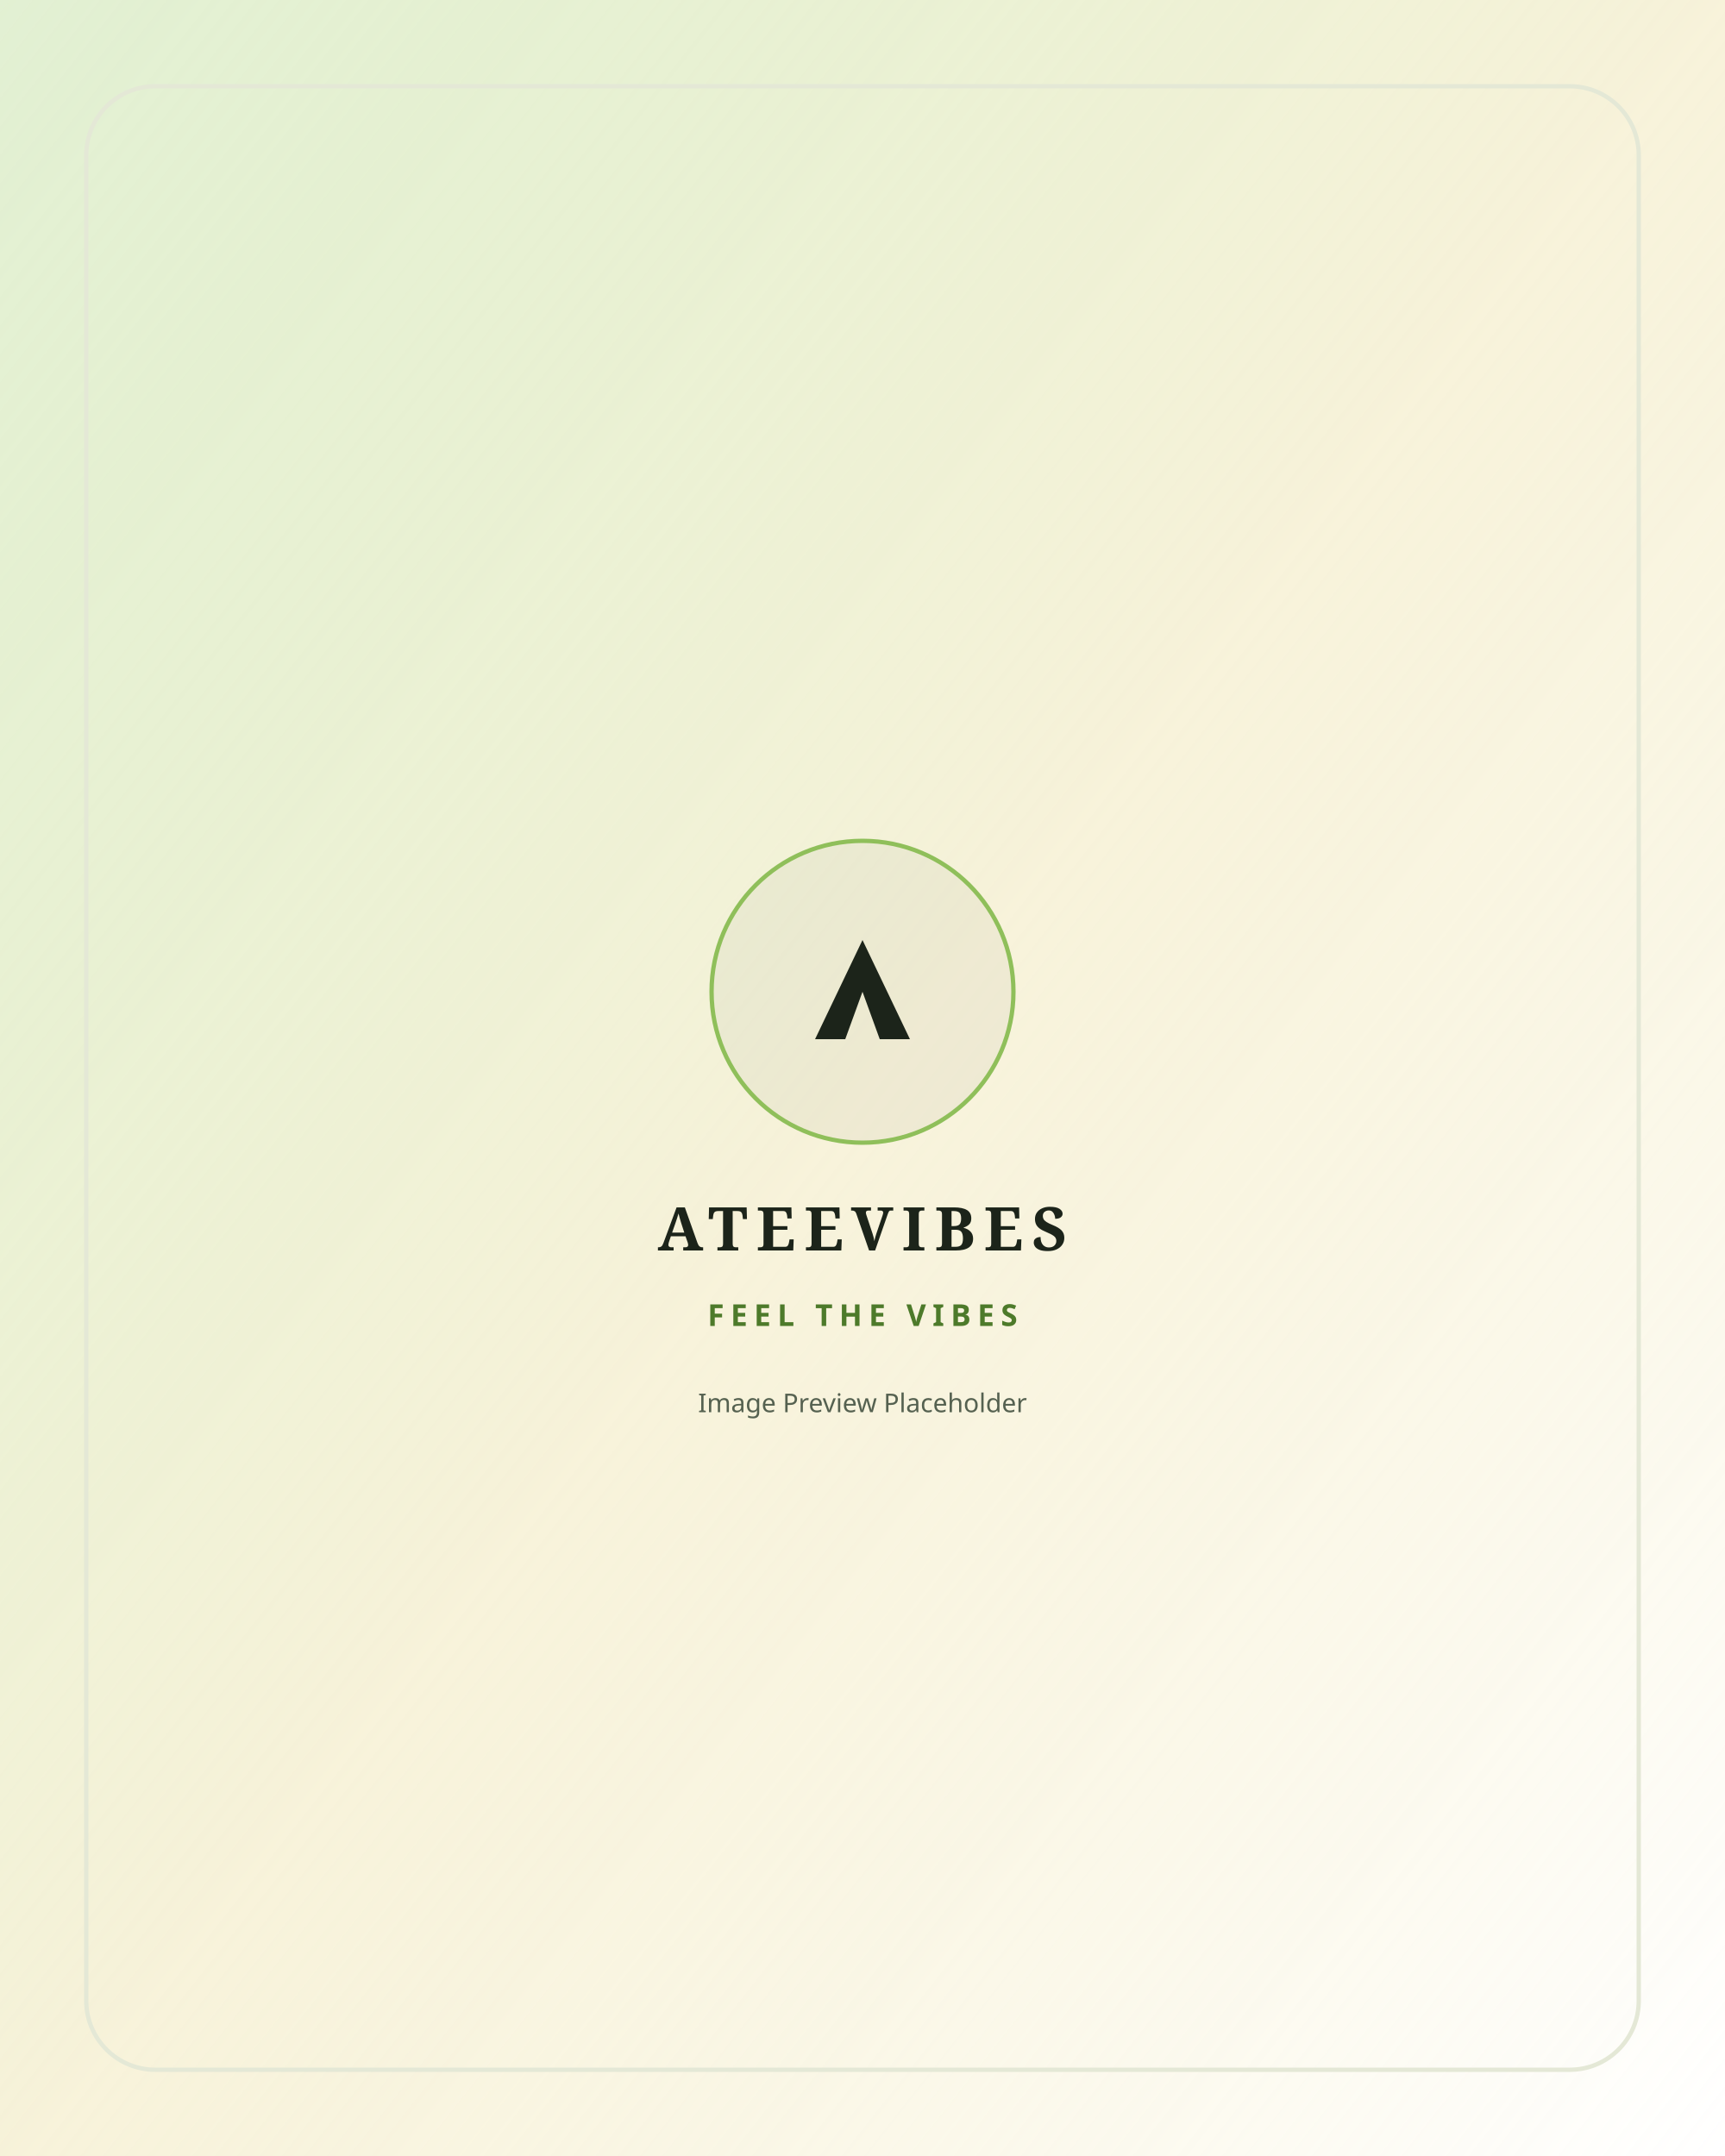
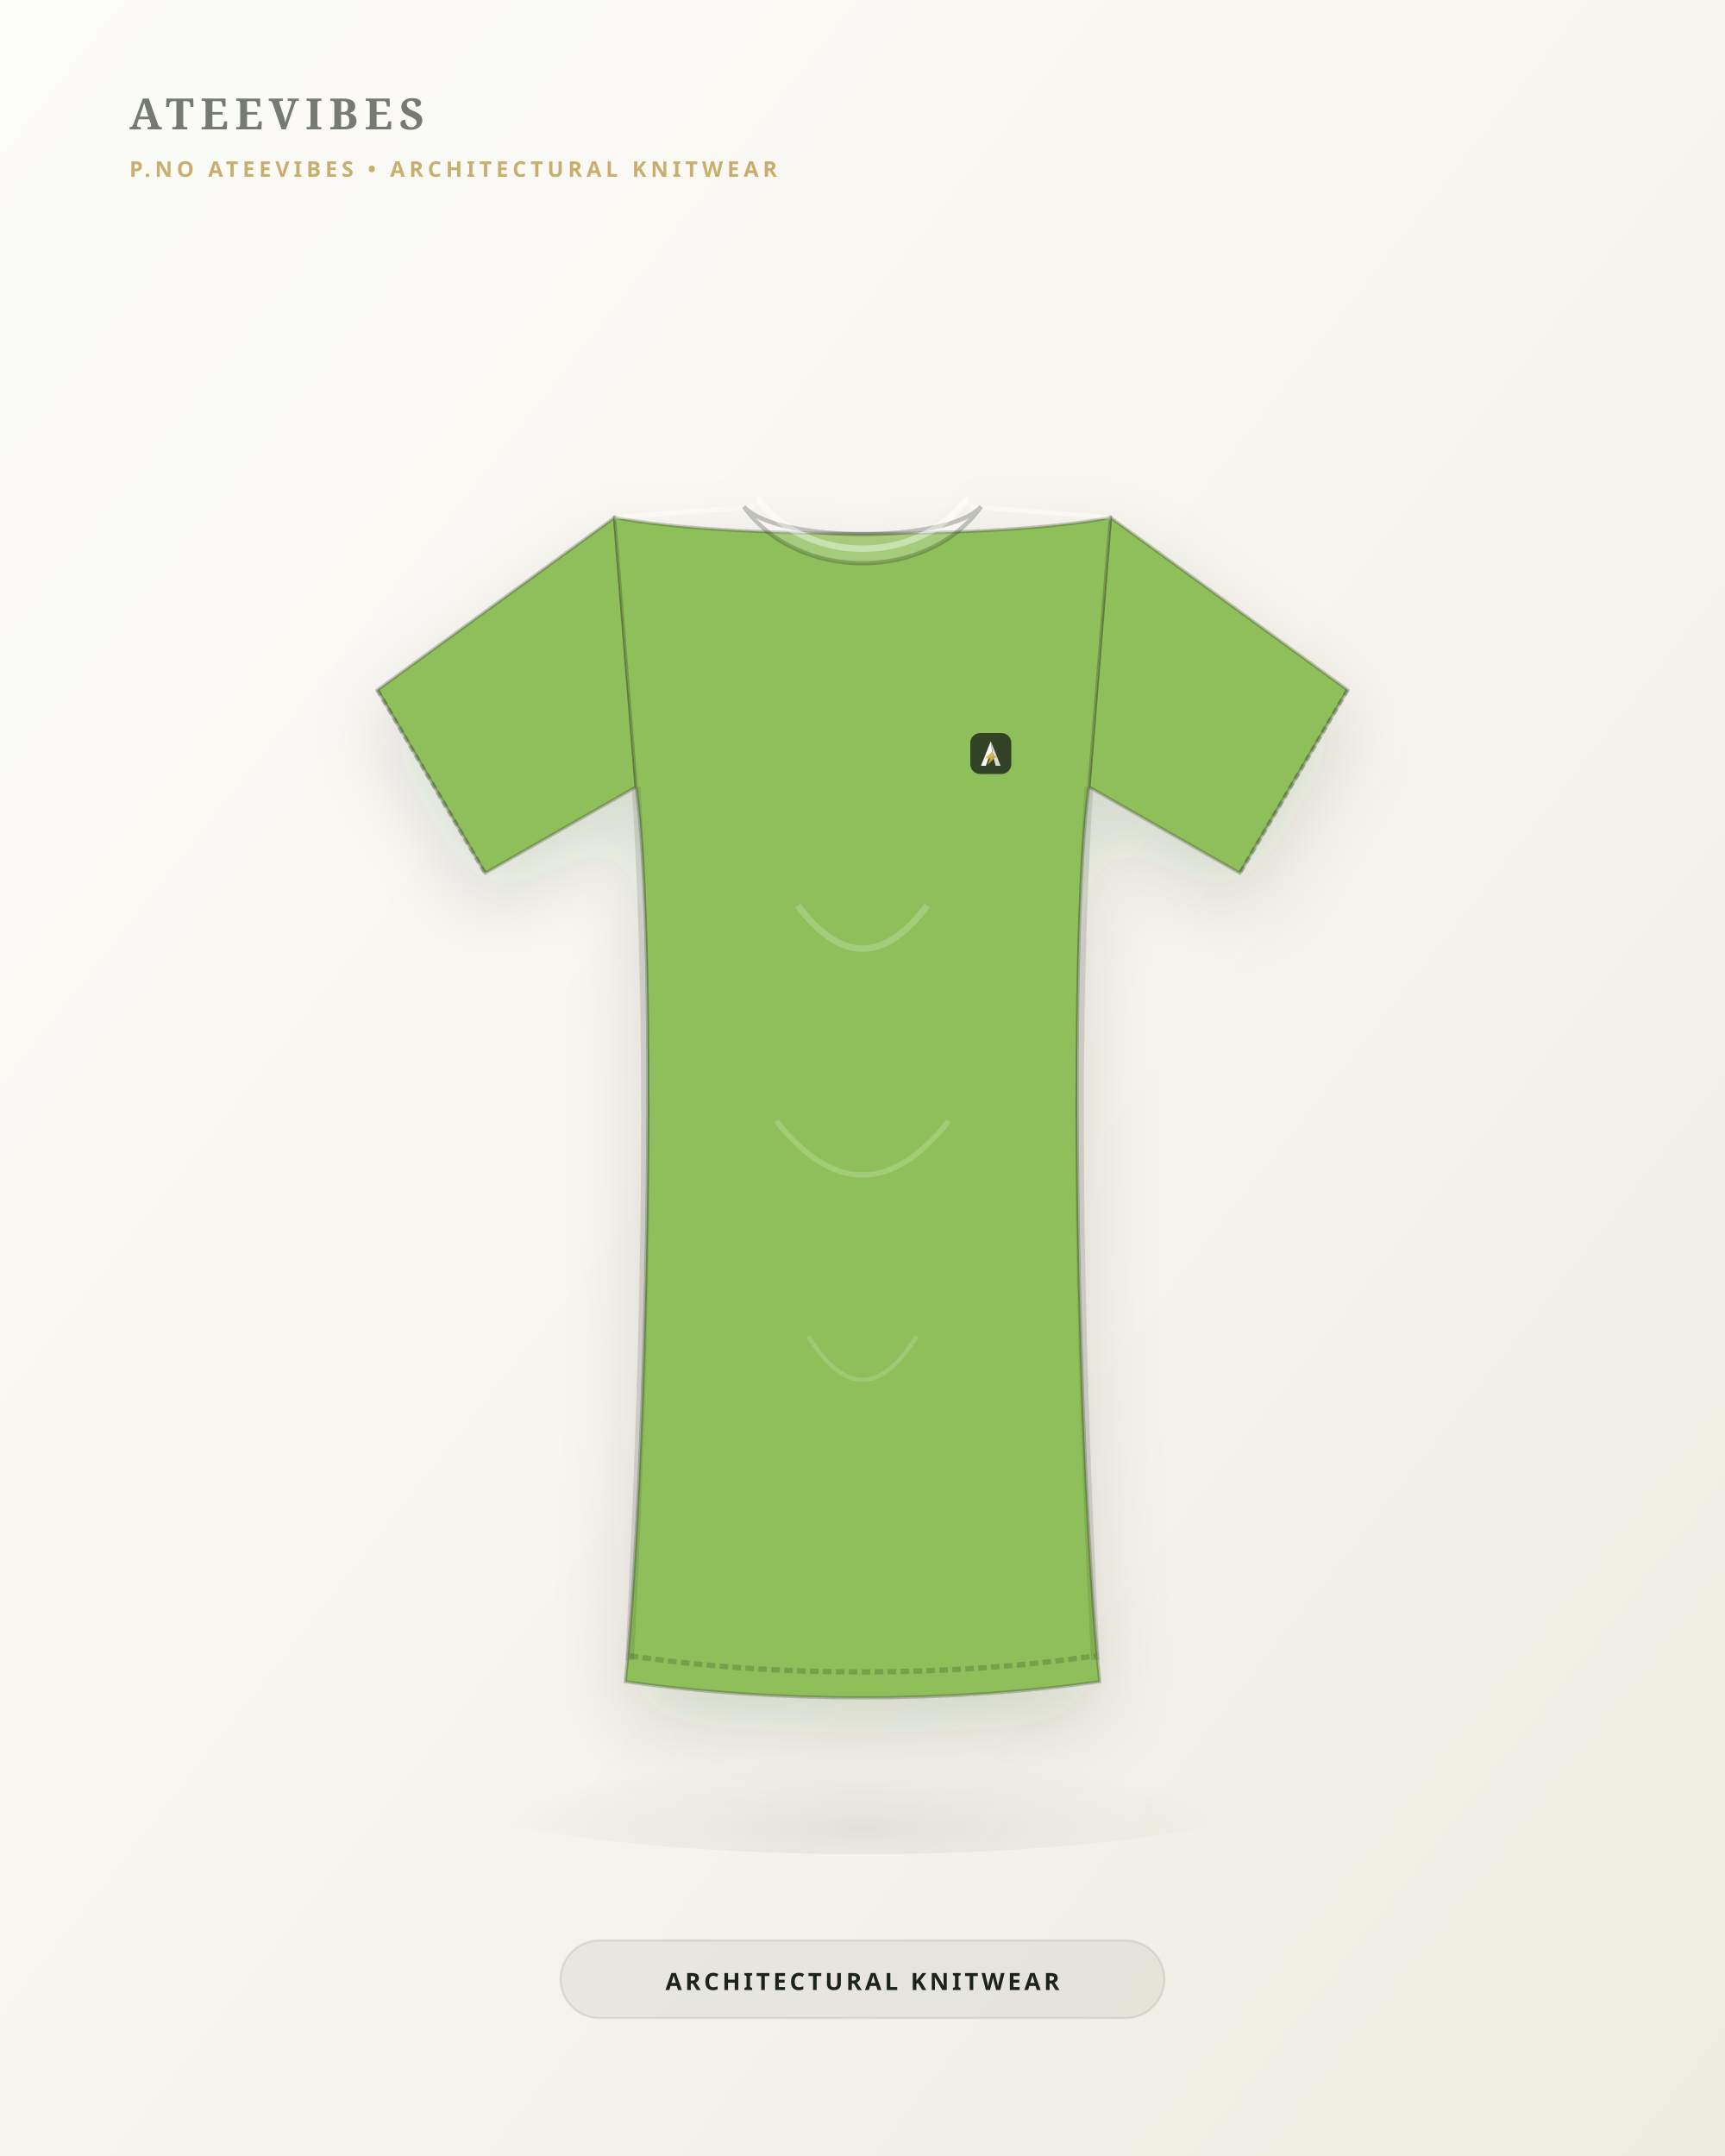
- <svg xmlns="http://www.w3.org/2000/svg" viewBox="0 0 800 1000" width="800" height="1000">
+ <svg xmlns="http://www.w3.org/2000/svg" width="800" height="1000" viewBox="0 0 800 1000">
  <defs>
-     <linearGradient id="bg" x1="0%" y1="0%" x2="100%" y2="100%">
-       <stop offset="0%" stop-color="#cdf0a7" stop-opacity="0.4" />
-       <stop offset="50%" stop-color="#faf3d0" stop-opacity="0.7" />
-       <stop offset="100%" stop-color="#ffffff" stop-opacity="1" />
+     <linearGradient id="studioBg" x1="0%" y1="0%" x2="100%" y2="100%">
+       <stop offset="0%" stop-color="#FCFCFA" />
+       <stop offset="50%" stop-color="#F7F5EE" />
+       <stop offset="100%" stop-color="#EFECE1" />
+     </linearGradient>
+     <radialGradient id="pedestal" cx="50%" cy="85%" r="40%">
+       <stop offset="0%" stop-color="#1C241A" stop-opacity="0.08" />
+       <stop offset="100%" stop-color="#1C241A" stop-opacity="0" />
+     </radialGradient>
+     <filter id="garmentShadow" x="-10%" y="-10%" width="120%" height="125%">
+       <feDropShadow dx="0" dy="16" stdDeviation="18" flood-color="#1C241A" flood-opacity="0.14" />
+     </filter>
+     <linearGradient id="goldMini" x1="0%" y1="0%" x2="100%" y2="100%">
+       <stop offset="0%" stop-color="#F5E084" />
+       <stop offset="50%" stop-color="#D4AF37" />
+       <stop offset="100%" stop-color="#AA7C11" />
    </linearGradient>
  </defs>
-   <rect width="800" height="1000" fill="url(#bg)" />
-   <rect x="40" y="40" width="720" height="920" rx="32" fill="none" stroke="#e4e8d6" stroke-width="2" />
-   <g transform="translate(400, 460)">
-     <circle cx="0" cy="0" r="70" fill="#1c241a" fill-opacity="0.04" stroke="#8fbf5a" stroke-width="2" />
-     <path d="M-22 22 L0 -24 L22 22 L8 22 L0 0 L-8 22 Z" fill="#1c241a" />
-     <text y="120" text-anchor="middle" font-family="'Playfair Display', Georgia, serif" font-size="28" font-weight="bold" fill="#1c241a" letter-spacing="4">ATEEVIBES</text>
-     <text y="155" text-anchor="middle" font-family="'DM Sans', system-ui, sans-serif" font-size="14" font-weight="600" fill="#4d7a2a" letter-spacing="3">FEEL THE VIBES</text>
-     <text y="195" text-anchor="middle" font-family="'DM Sans', system-ui, sans-serif" font-size="12" fill="#556150">Image Preview Placeholder</text>
+   <rect width="800" height="1000" fill="url(#studioBg)" />
+   <ellipse cx="400" cy="820" rx="220" ry="40" fill="url(#pedestal)" />
+   <g transform="translate(60, 60)" opacity="0.6">
+     <text font-family="'Playfair Display', Georgia, serif" font-size="20" font-weight="900" fill="#1C241A" letter-spacing="3">ATEEVIBES</text>
+     <text y="22" font-family="'DM Sans', system-ui, sans-serif" font-size="10" font-weight="700" fill="#AA7C11" letter-spacing="2">P.NO ATEEVIBES • ARCHITECTURAL KNITWEAR</text>
+   </g>
+   <g filter="url(#garmentShadow)">
+     <path d="M 285 240 L 175 320 L 225 405 L 295 365 Z" fill="#8fbf5a" stroke="#1C241A" stroke-width="1.5" stroke-opacity="0.25" />
+     <path d="M 515 240 L 625 320 L 575 405 L 505 365 Z" fill="#8fbf5a" stroke="#1C241A" stroke-width="1.5" stroke-opacity="0.25" />
+     <path d="     M 285 240     C 335 250, 465 250, 515 240     L 505 365     C 495 440, 500 680, 510 780     C 440 790, 360 790, 290 780     C 300 680, 305 440, 295 365     Z   " fill="#8fbf5a" stroke="#1C241A" stroke-width="1.5" stroke-opacity="0.25" />
+     <line x1="285" y1="240" x2="350" y2="235" stroke="#ffffff" stroke-width="2" stroke-opacity="0.3" />
+     <line x1="515" y1="240" x2="450" y2="235" stroke="#ffffff" stroke-width="2" stroke-opacity="0.3" />
+     <path d="M 295 365 Q 305 520 292 770" stroke="#1c241a" stroke-width="4" stroke-opacity="0.12" fill="none" />
+     <path d="M 505 365 Q 495 520 508 770" stroke="#1c241a" stroke-width="4" stroke-opacity="0.12" fill="none" />
+     <path d="M 370 420 Q 400 460 430 420" stroke="#ffffff" stroke-width="3" stroke-opacity="0.2" fill="none" />
+     <path d="M 360 520 Q 400 570 440 520" stroke="#ffffff" stroke-width="2.5" stroke-opacity="0.18" fill="none" />
+     <path d="M 375 620 Q 400 660 425 620" stroke="#ffffff" stroke-width="2" stroke-opacity="0.15" fill="none" />
+     <path d="M 292 768 C 360 778, 440 778, 508 768" stroke="#1c241a" stroke-width="2.5" stroke-opacity="0.2" fill="none" stroke-dasharray="4 2" />
+     <line x1="175" y1="320" x2="225" y2="405" stroke="#1c241a" stroke-width="2" stroke-opacity="0.2" stroke-dasharray="3 2" />
+     <line x1="625" y1="320" x2="575" y2="405" stroke="#1c241a" stroke-width="2" stroke-opacity="0.2" stroke-dasharray="3 2" />
+     <g transform="translate(450, 340) scale(0.38)">
+       <rect width="50" height="50" rx="12" fill="#1C241A" fill-opacity="0.8" />
+       <path d="M 25 10 L 13 40 L 19 40 L 22.5 30 L 27.5 30 Z" fill="#FFFFFF" />
+       <path d="M 25 10 L 37 40 L 31 40 L 28.5 31 Z" fill="#FFFFFF" opacity="0.8" />
+       <polygon points="28,21 18,31 24,31 21,39 32,28 26,28" fill="url(#goldMini)" />
+     </g>
+     <path d="M 345 235 C 370 270, 430 270, 455 235 C 440 252, 360 252, 345 235 Z" fill="#ffffff" fill-opacity="0.2" stroke="#1c241a" stroke-width="2" stroke-opacity="0.25" />
+     <path d="M 352 232 C 375 262, 425 262, 448 232" fill="none" stroke="#ffffff" stroke-width="3" stroke-linecap="round" stroke-opacity="0.4" />
+   </g>
+   <g transform="translate(400, 920)" text-anchor="middle">
+     <rect x="-140" y="-20" width="280" height="36" rx="18" fill="#1C241A" fill-opacity="0.06" stroke="#1C241A" stroke-opacity="0.1" />
+     <text y="3" font-family="'DM Sans', system-ui, sans-serif" font-size="11" font-weight="700" fill="#1C241A" letter-spacing="1.5">
+         ARCHITECTURAL KNITWEAR
+       </text>
  </g>
</svg>
